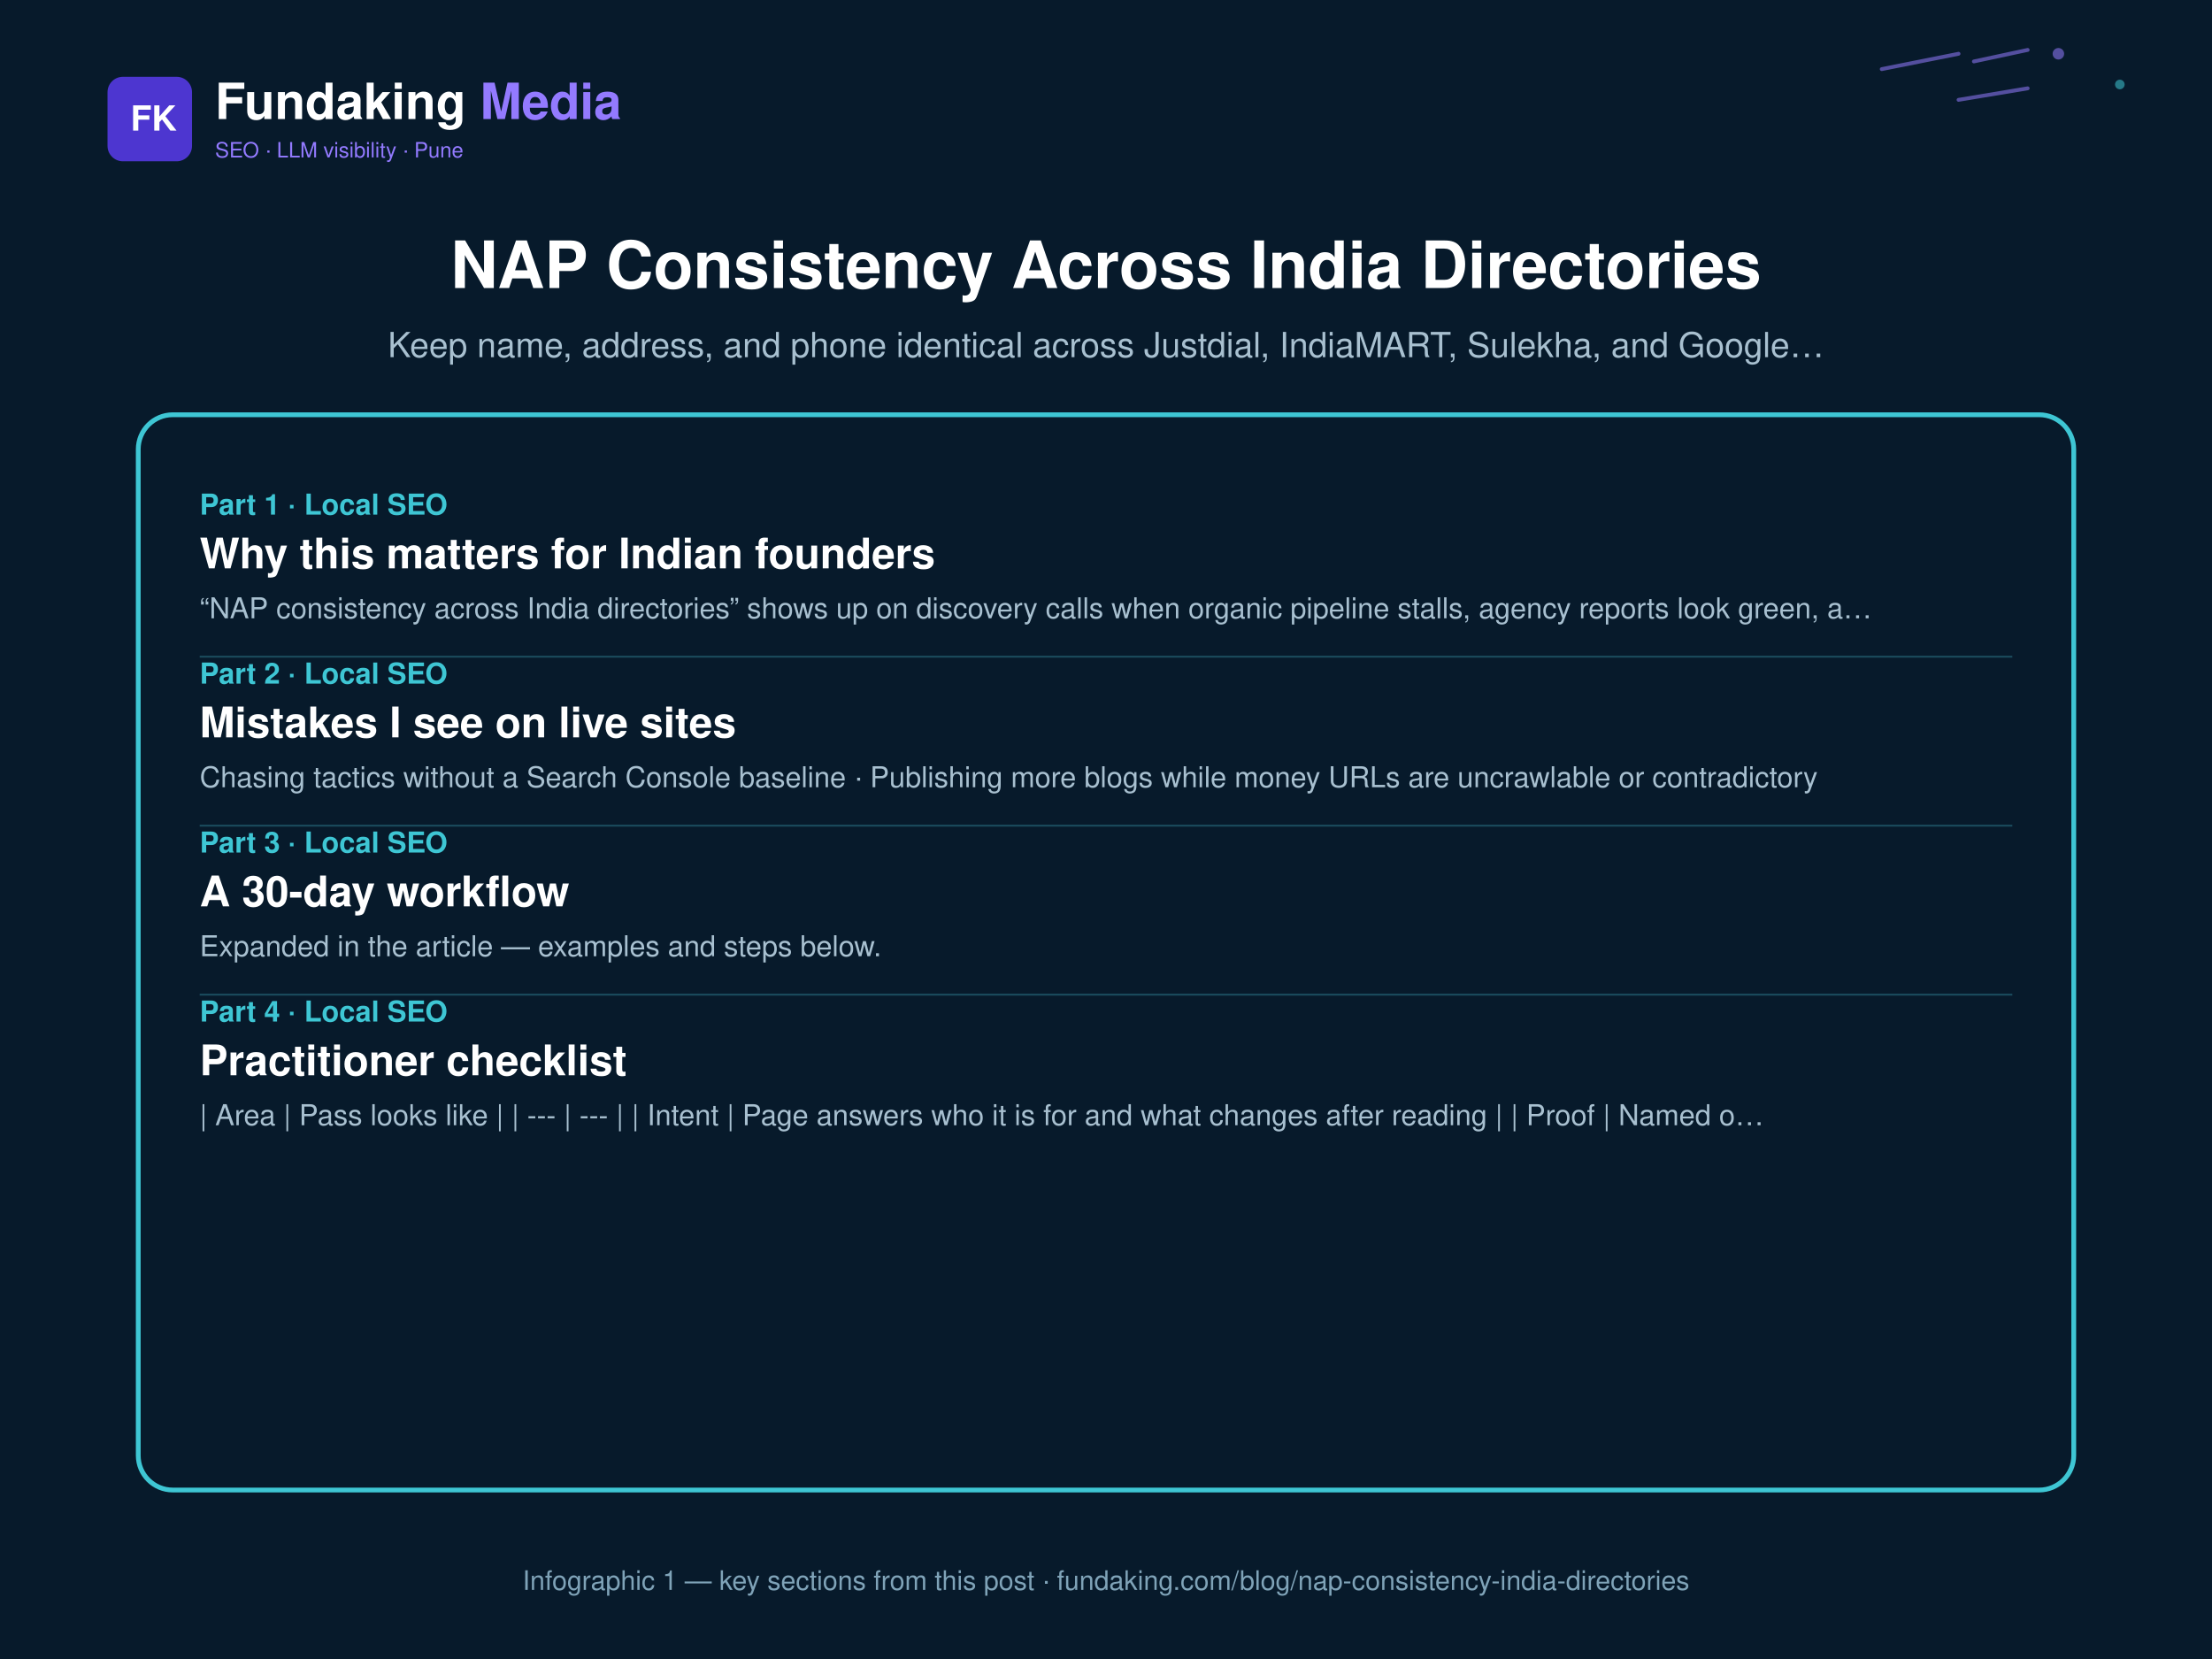
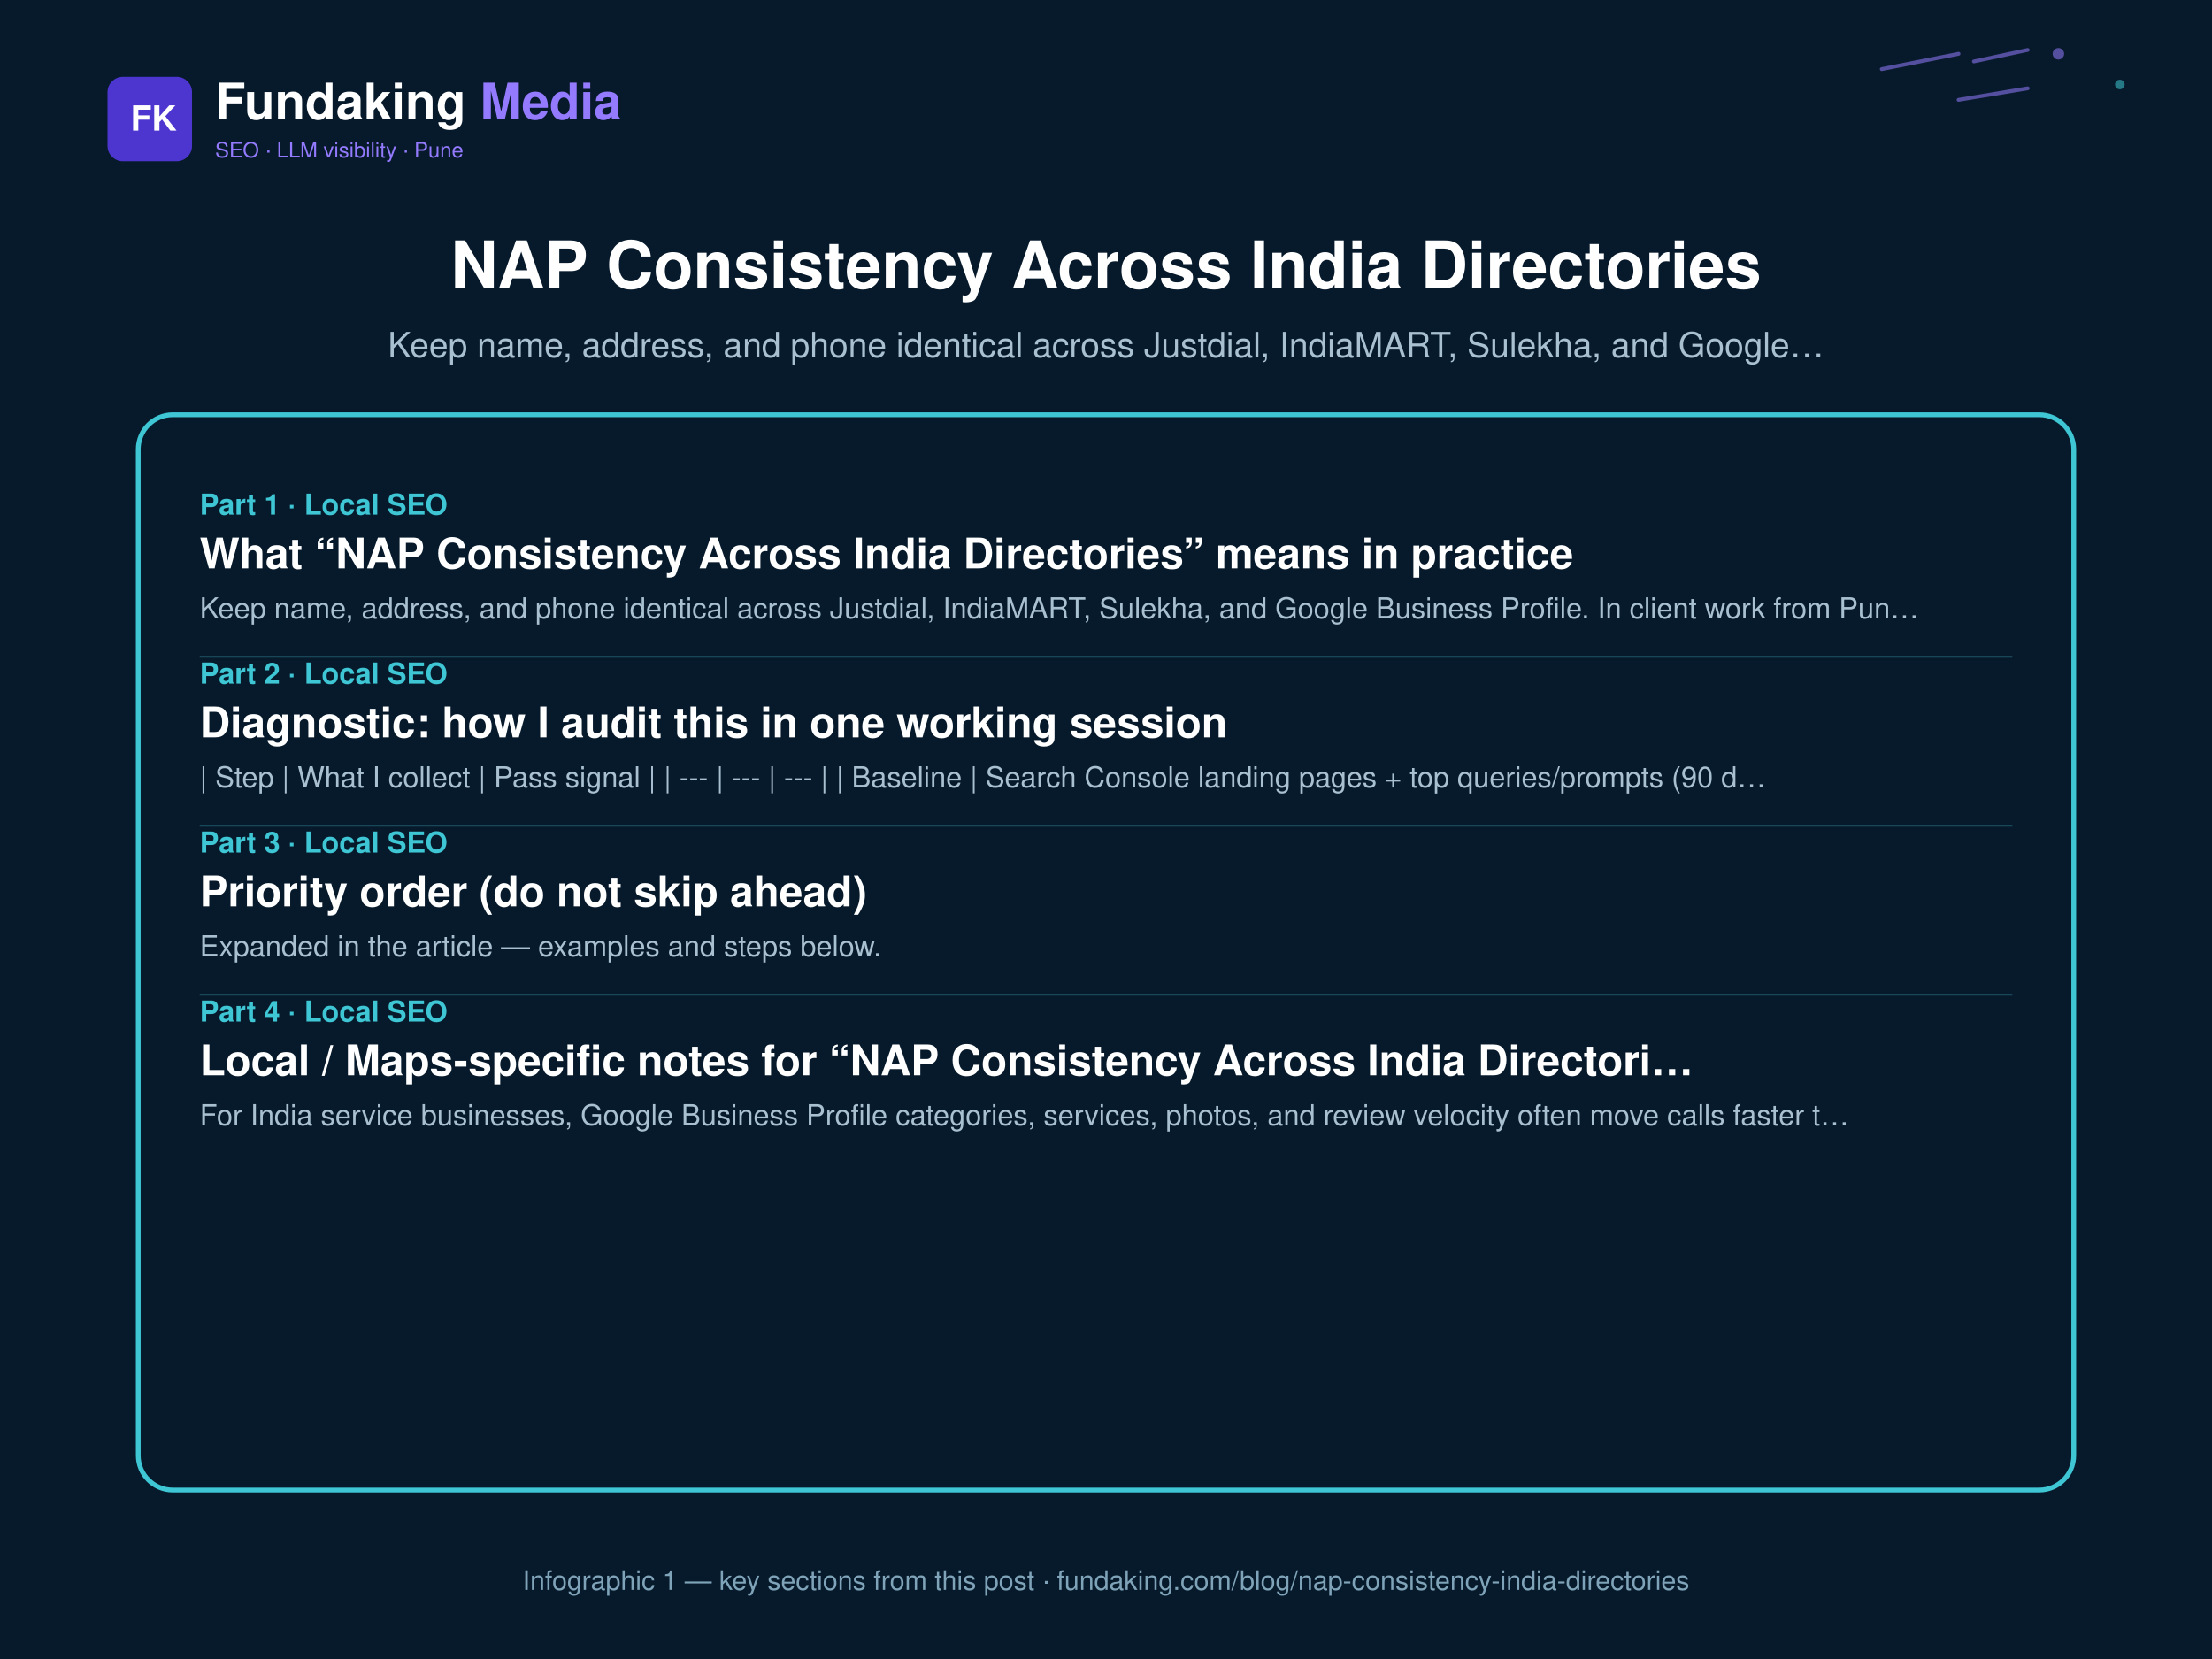
<svg xmlns="http://www.w3.org/2000/svg" viewBox="0 0 1152 864" width="1152" height="864" role="img">
  <rect width="1152" height="864" fill="#071A2B" />
  <g fill="none" stroke="#937AFF" stroke-width="2" opacity="0.55" stroke-linecap="round">
    <path d="M980 36 l40 -8 m8 4 l28 -6" />
    <path d="M1020 52 l36 -6" />
    <circle cx="1072" cy="28" r="3" fill="#937AFF" stroke="none" />
    <circle cx="1104" cy="44" r="2.5" fill="#3EC6D4" stroke="none" />
  </g>
  <rect x="56" y="40" width="44" height="44" rx="8" fill="#4D36D0" />
  <text x="68" y="68" fill="#FFFFFF" font-family="Segoe UI, Helvetica, Arial, sans-serif" font-size="18" font-weight="800">FK</text>
  <text x="112" y="62" fill="#FFFFFF" font-family="Segoe UI, Helvetica, Arial, sans-serif" font-size="26" font-weight="800">Fundaking <tspan fill="#937AFF">Media</tspan>
  </text>
  <text x="112" y="82" fill="#937AFF" font-family="Segoe UI, Helvetica, Arial, sans-serif" font-size="11">SEO · LLM visibility · Pune</text>
  <text x="576" y="150" text-anchor="middle" fill="#FFFFFF" font-family="Segoe UI, Helvetica, Arial, sans-serif" font-size="34" font-weight="800">NAP Consistency Across India Directories</text>
  <text x="576" y="186" text-anchor="middle" fill="#A8C0D0" font-family="Segoe UI, Helvetica, Arial, sans-serif" font-size="18">Keep name, address, and phone identical across Justdial, IndiaMART, Sulekha, and Google…</text>
  <rect x="72" y="216" width="1008" height="560" rx="18" fill="none" stroke="#3EC6D4" stroke-width="2.5" />
  <g font-family="Segoe UI, Helvetica, Arial, sans-serif">
    <text x="104" y="268" fill="#3EC6D4" font-size="15" font-weight="700">Part 1 · Local SEO</text>
-     <text x="104" y="296" fill="#FFFFFF" font-size="22" font-weight="700">Why this matters for Indian founders</text>
-     <text x="104" y="322" fill="#A8C0D0" font-size="15">“NAP consistency across India directories” shows up on discovery calls when organic pipeline stalls, agency reports look green, a…</text>
+     <text x="104" y="296" fill="#FFFFFF" font-size="22" font-weight="700">What “NAP Consistency Across India Directories” means in practice</text>
+     <text x="104" y="322" fill="#A8C0D0" font-size="15">Keep name, address, and phone identical across Justdial, IndiaMART, Sulekha, and Google Business Profile. In client work from Pun…</text>
    <line x1="104" y1="342" x2="1048" y2="342" stroke="#1A4A5C" stroke-width="1" />
    <text x="104" y="356" fill="#3EC6D4" font-size="15" font-weight="700">Part 2 · Local SEO</text>
-     <text x="104" y="384" fill="#FFFFFF" font-size="22" font-weight="700">Mistakes I see on live sites</text>
-     <text x="104" y="410" fill="#A8C0D0" font-size="15">Chasing tactics without a Search Console baseline · Publishing more blogs while money URLs are uncrawlable or contradictory</text>
+     <text x="104" y="384" fill="#FFFFFF" font-size="22" font-weight="700">Diagnostic: how I audit this in one working session</text>
+     <text x="104" y="410" fill="#A8C0D0" font-size="15">| Step | What I collect | Pass signal | | --- | --- | --- | | Baseline | Search Console landing pages + top queries/prompts (90 d…</text>
    <line x1="104" y1="430" x2="1048" y2="430" stroke="#1A4A5C" stroke-width="1" />
    <text x="104" y="444" fill="#3EC6D4" font-size="15" font-weight="700">Part 3 · Local SEO</text>
-     <text x="104" y="472" fill="#FFFFFF" font-size="22" font-weight="700">A 30-day workflow</text>
+     <text x="104" y="472" fill="#FFFFFF" font-size="22" font-weight="700">Priority order (do not skip ahead)</text>
    <text x="104" y="498" fill="#A8C0D0" font-size="15">Expanded in the article — examples and steps below.</text>
    <line x1="104" y1="518" x2="1048" y2="518" stroke="#1A4A5C" stroke-width="1" />
    <text x="104" y="532" fill="#3EC6D4" font-size="15" font-weight="700">Part 4 · Local SEO</text>
-     <text x="104" y="560" fill="#FFFFFF" font-size="22" font-weight="700">Practitioner checklist</text>
-     <text x="104" y="586" fill="#A8C0D0" font-size="15">| Area | Pass looks like | | --- | --- | | Intent | Page answers who it is for and what changes after reading | | Proof | Named o…</text>
+     <text x="104" y="560" fill="#FFFFFF" font-size="22" font-weight="700">Local / Maps-specific notes for “NAP Consistency Across India Directori…</text>
+     <text x="104" y="586" fill="#A8C0D0" font-size="15">For India service businesses, Google Business Profile categories, services, photos, and review velocity often move calls faster t…</text>
  </g>
  <text x="576" y="828" text-anchor="middle" fill="#7FA3B8" font-family="Segoe UI, Helvetica, Arial, sans-serif" font-size="14">Infographic 1 — key sections from this post · fundaking.com/blog/nap-consistency-india-directories</text>
</svg>
